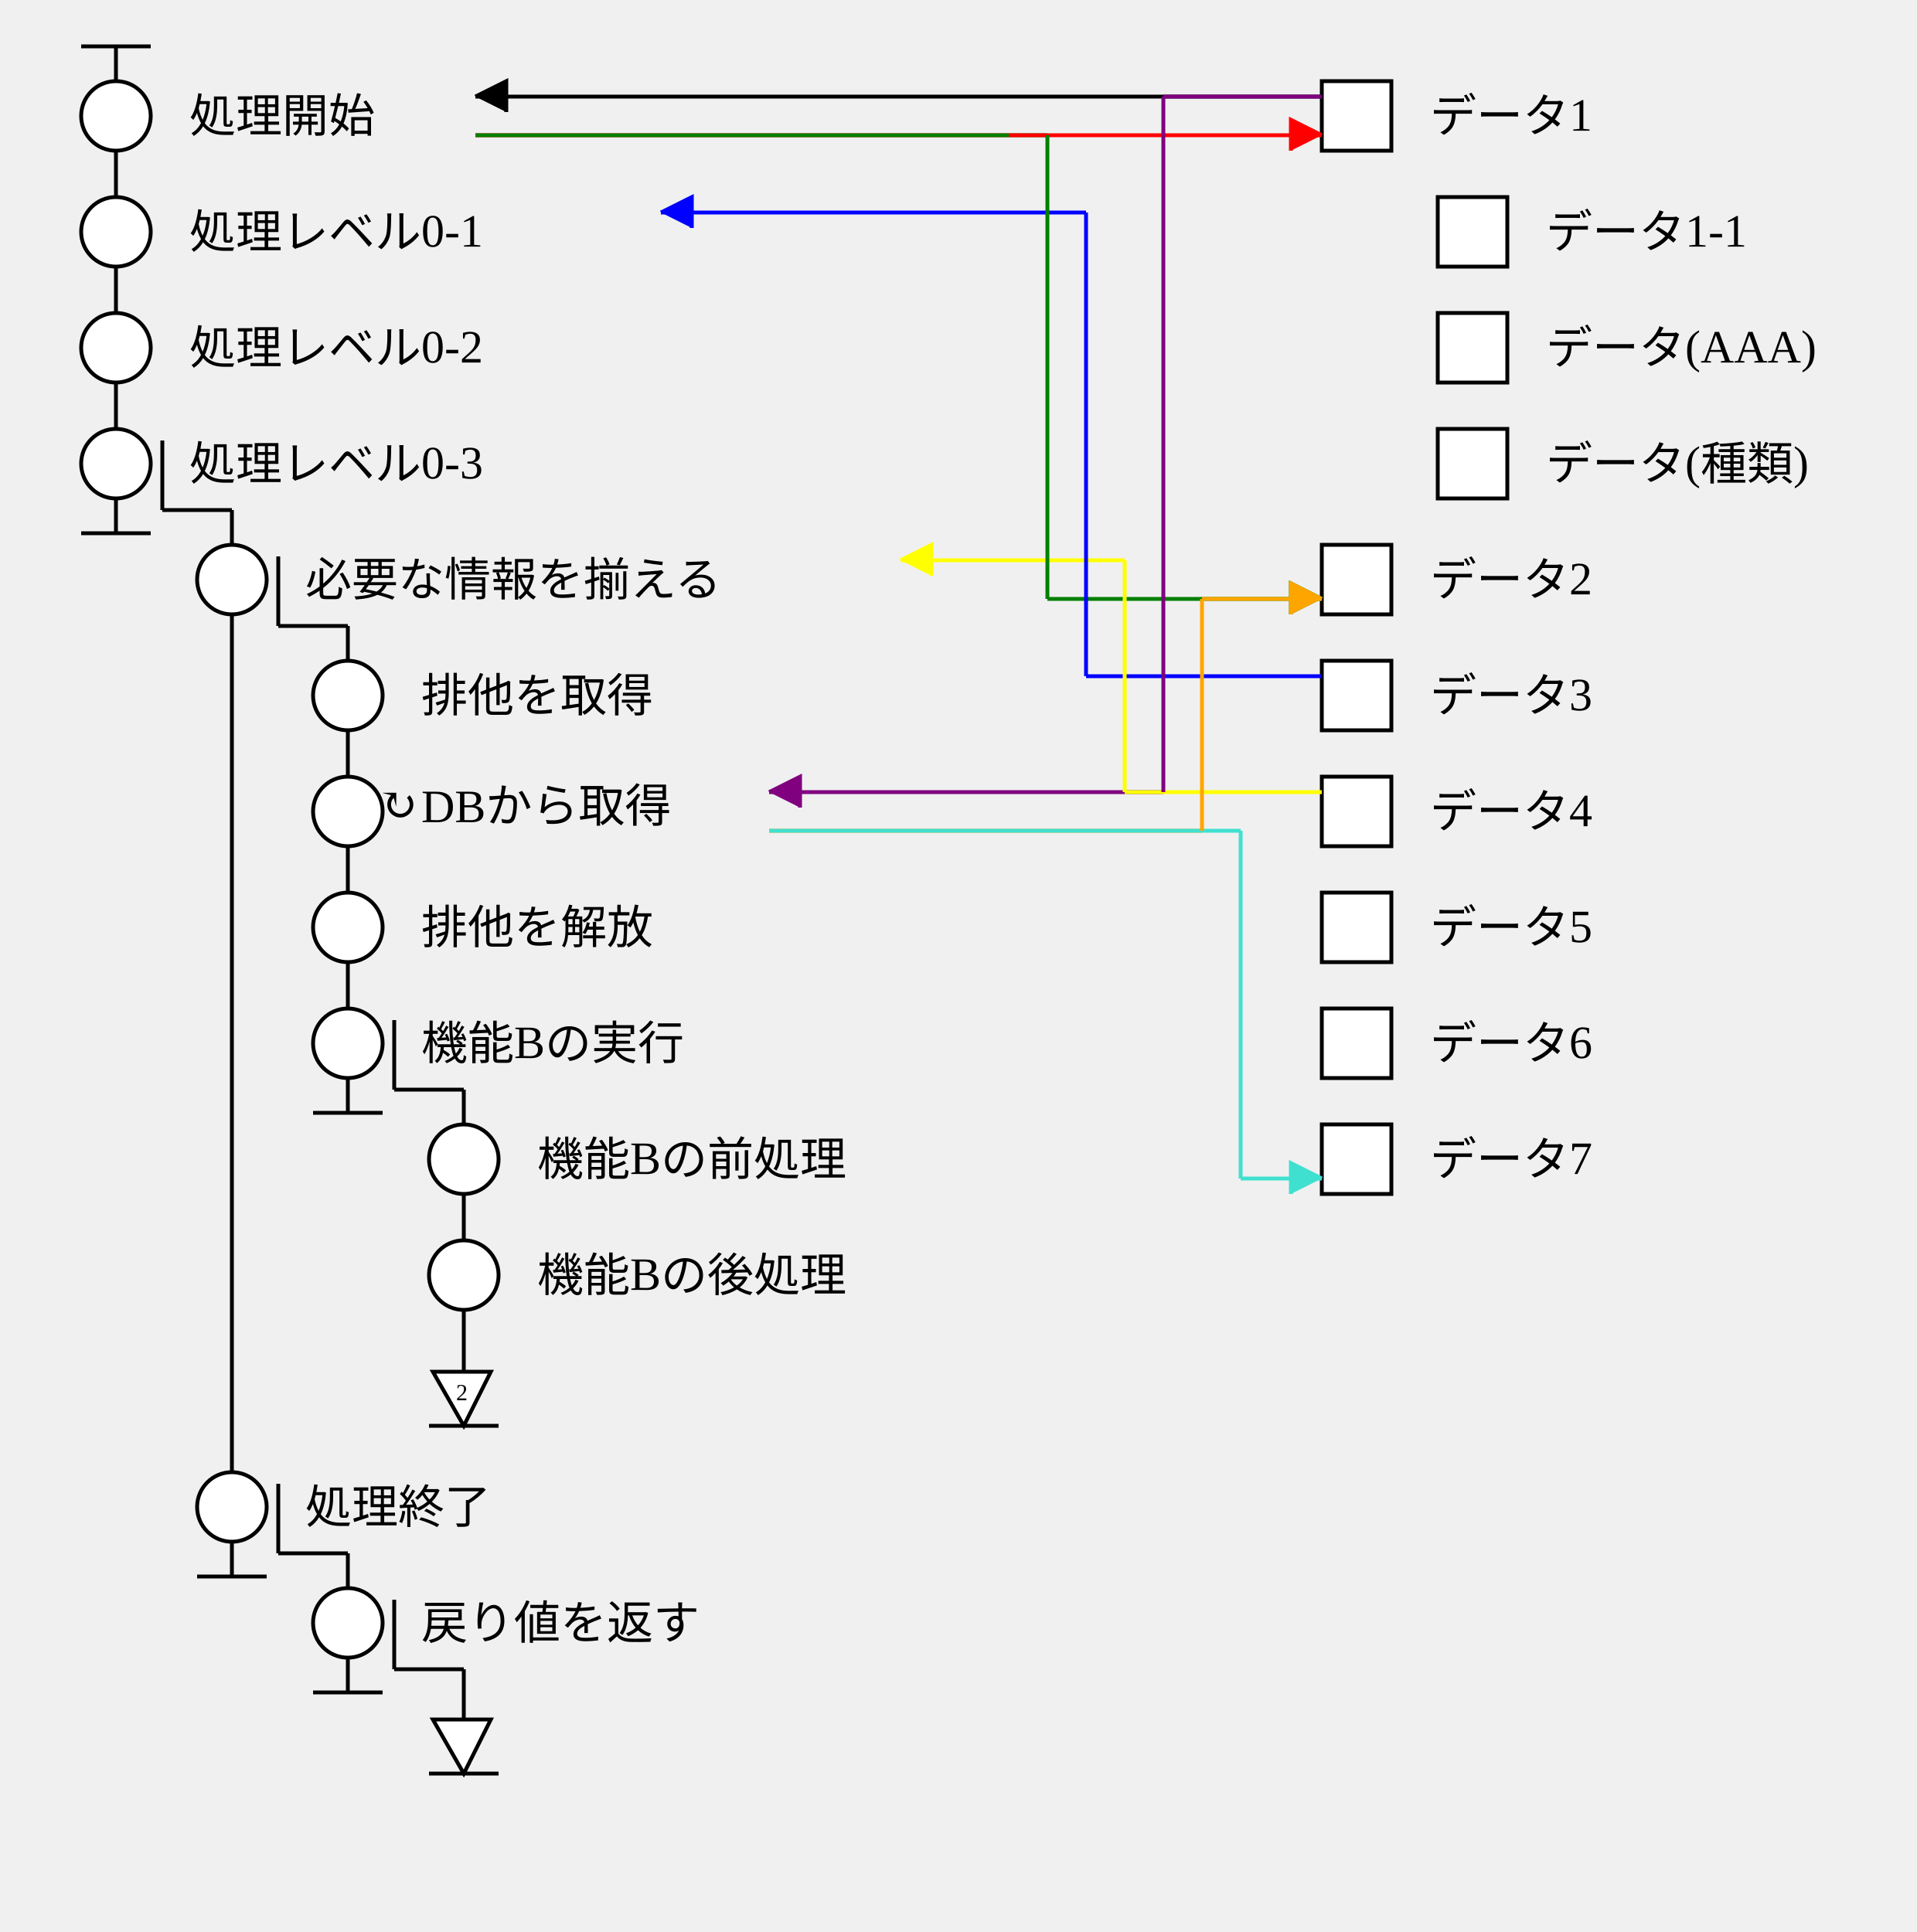
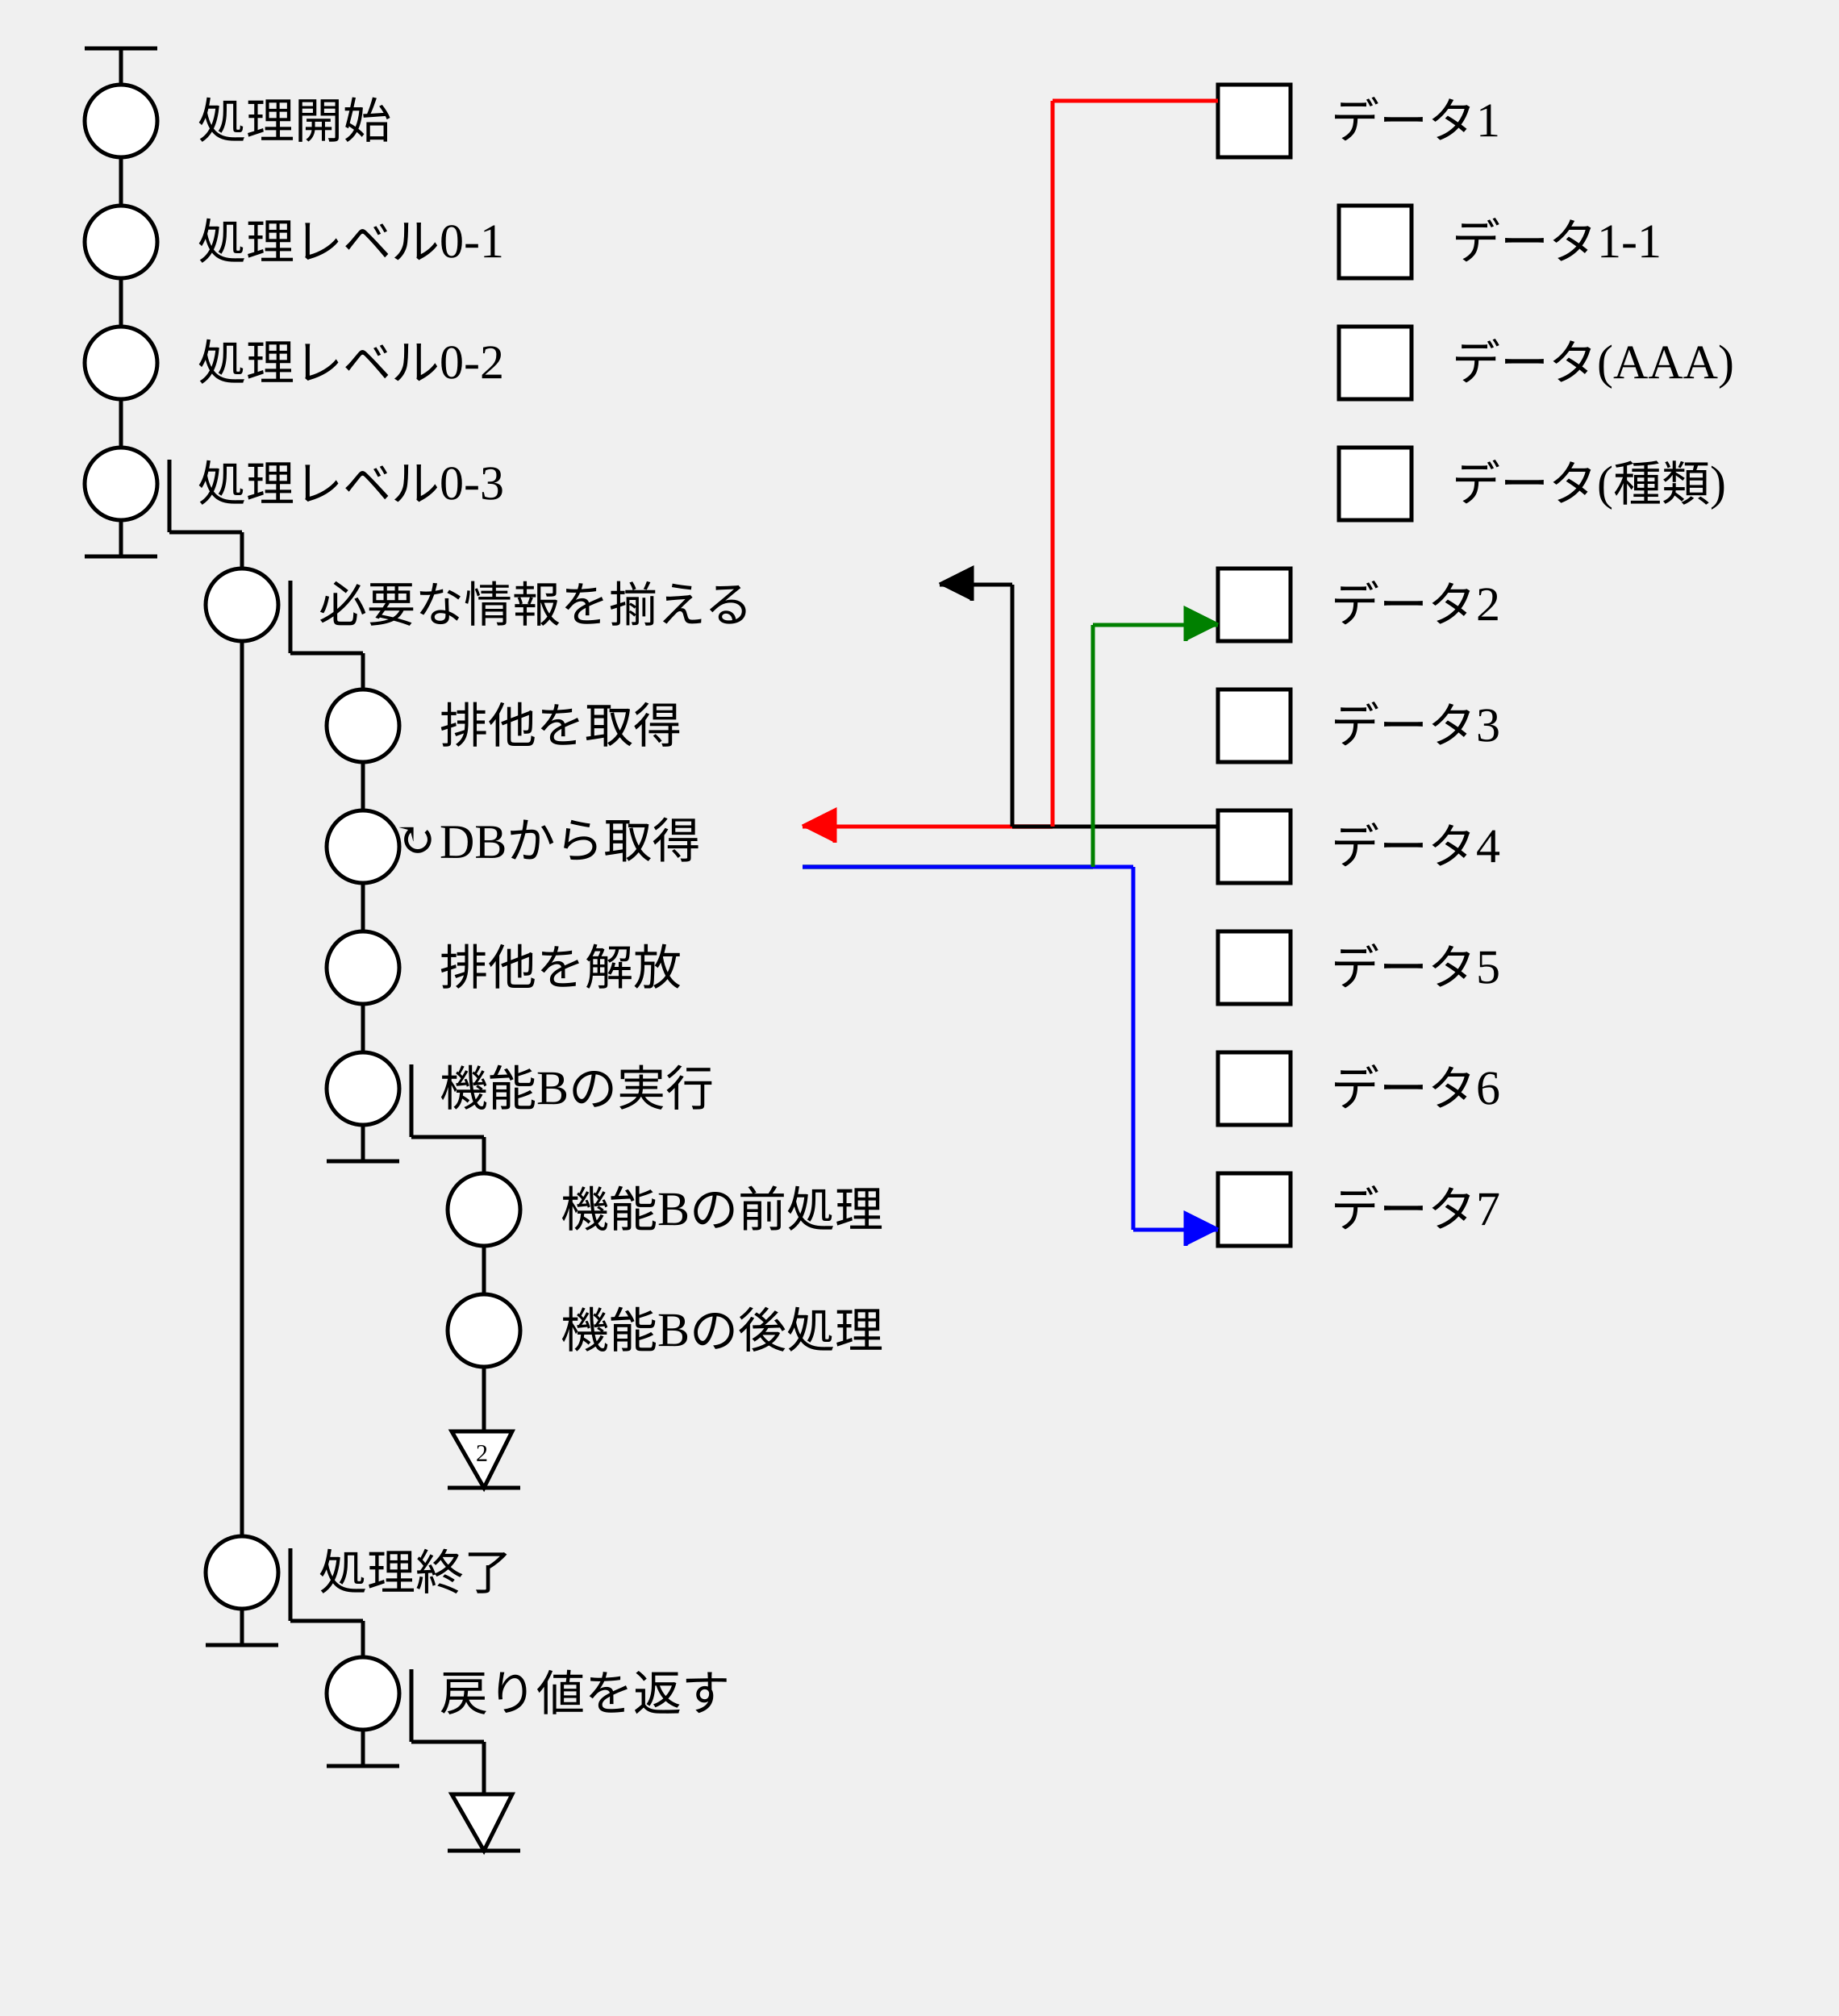
- <svg xmlns="http://www.w3.org/2000/svg" width="496" height="500" style="background-color: #808d81">
+ <svg xmlns="http://www.w3.org/2000/svg" width="456" height="500" style="background-color: #808d81">
  <circle cx="30" cy="30" r="9" fill="white" stroke="black" />
  <text x="49" y="30" text-anchor="left" dominant-baseline="middle" font-size="100%" rotate="0">処理開始</text>
  <line x1="30" y1="12" x2="30" y2="21" stroke="black" />
  <line x1="21" y1="12" x2="39" y2="12" stroke="black" />
  <circle cx="30" cy="60" r="9" fill="white" stroke="black" />
  <text x="49" y="60" text-anchor="left" dominant-baseline="middle" font-size="100%" rotate="0">処理レベル0-1</text>
  <line x1="30" y1="39" x2="30" y2="51" stroke="black" />
  <circle cx="30" cy="90" r="9" fill="white" stroke="black" />
  <text x="49" y="90" text-anchor="left" dominant-baseline="middle" font-size="100%" rotate="0">処理レベル0-2</text>
  <line x1="30" y1="69" x2="30" y2="81" stroke="black" />
  <circle cx="30" cy="120" r="9" fill="white" stroke="black" />
  <text x="49" y="120" text-anchor="left" dominant-baseline="middle" font-size="100%" rotate="0">処理レベル0-3</text>
  <line x1="30" y1="99" x2="30" y2="111" stroke="black" />
  <line x1="30" y1="129" x2="30" y2="138" stroke="black" />
  <line x1="21" y1="138" x2="39" y2="138" stroke="black" />
  <circle cx="60" cy="150" r="9" fill="white" stroke="black" />
  <text x="79" y="150" text-anchor="left" dominant-baseline="middle" font-size="100%" rotate="0">必要な情報を揃える</text>
  <line x1="60" y1="132" x2="60" y2="141" stroke="black" />
  <line x1="42" y1="132" x2="60" y2="132" stroke="black" />
  <line x1="42" y1="114" x2="42" y2="132" stroke="black" />
  <circle cx="90" cy="180" r="9" fill="white" stroke="black" />
  <text x="109" y="180" text-anchor="left" dominant-baseline="middle" font-size="100%" rotate="0">排他を取得</text>
  <line x1="90" y1="162" x2="90" y2="171" stroke="black" />
  <line x1="72" y1="162" x2="90" y2="162" stroke="black" />
  <line x1="72" y1="144" x2="72" y2="162" stroke="black" />
  <circle cx="90" cy="210" r="9" fill="white" stroke="black" />
  <text x="98" y="209" text-anchor="left" dominant-baseline="middle" font-size="100%" rotate="240">↻</text>
  <text x="109" y="210" text-anchor="left" dominant-baseline="middle" font-size="100%" rotate="0">DBから取得</text>
  <line x1="90" y1="189" x2="90" y2="201" stroke="black" />
  <circle cx="90" cy="240" r="9" fill="white" stroke="black" />
  <text x="109" y="240" text-anchor="left" dominant-baseline="middle" font-size="100%" rotate="0">排他を解放</text>
  <line x1="90" y1="219" x2="90" y2="231" stroke="black" />
  <circle cx="90" cy="270" r="9" fill="white" stroke="black" />
  <text x="109" y="270" text-anchor="left" dominant-baseline="middle" font-size="100%" rotate="0">機能Bの実行</text>
  <line x1="90" y1="249" x2="90" y2="261" stroke="black" />
  <line x1="90" y1="279" x2="90" y2="288" stroke="black" />
  <line x1="81" y1="288" x2="99" y2="288" stroke="black" />
  <circle cx="120" cy="300" r="9" fill="white" stroke="black" />
  <text x="139" y="300" text-anchor="left" dominant-baseline="middle" font-size="100%" rotate="0">機能Bの前処理</text>
  <line x1="120" y1="282" x2="120" y2="291" stroke="black" />
  <line x1="102" y1="282" x2="120" y2="282" stroke="black" />
  <line x1="102" y1="264" x2="102" y2="282" stroke="black" />
  <circle cx="120" cy="330" r="9" fill="white" stroke="black" />
  <text x="139" y="330" text-anchor="left" dominant-baseline="middle" font-size="100%" rotate="0">機能Bの後処理</text>
  <line x1="120" y1="309" x2="120" y2="321" stroke="black" />
  <line x1="120" y1="351" x2="120" y2="360" stroke="black" />
  <polygon points="120 369 112 355 127 355" fill="white" stroke="black" />
  <line x1="111" y1="369" x2="129" y2="369" stroke="black" />
  <text x="118" y="361" text-anchor="left" dominant-baseline="middle" font-size="50%" rotate="0">2</text>
  <line x1="120" y1="339" x2="120" y2="351" stroke="black" />
  <circle cx="60" cy="390" r="9" fill="white" stroke="black" />
  <text x="79" y="390" text-anchor="left" dominant-baseline="middle" font-size="100%" rotate="0">処理終了</text>
  <line x1="60" y1="159" x2="60" y2="381" stroke="black" />
  <line x1="60" y1="399" x2="60" y2="408" stroke="black" />
  <line x1="51" y1="408" x2="69" y2="408" stroke="black" />
  <circle cx="90" cy="420" r="9" fill="white" stroke="black" />
  <text x="109" y="420" text-anchor="left" dominant-baseline="middle" font-size="100%" rotate="0">戻り値を返す</text>
  <line x1="90" y1="429" x2="90" y2="438" stroke="black" />
  <line x1="81" y1="438" x2="99" y2="438" stroke="black" />
  <line x1="90" y1="402" x2="90" y2="411" stroke="black" />
  <line x1="72" y1="402" x2="90" y2="402" stroke="black" />
  <line x1="72" y1="384" x2="72" y2="402" stroke="black" />
  <line x1="120" y1="441" x2="120" y2="450" stroke="black" />
  <polygon points="120 459 112 445 127 445" fill="white" stroke="black" />
  <line x1="111" y1="459" x2="129" y2="459" stroke="black" />
  <line x1="120" y1="432" x2="120" y2="441" stroke="black" />
  <line x1="102" y1="432" x2="120" y2="432" stroke="black" />
  <line x1="102" y1="414" x2="102" y2="432" stroke="black" />
-   <line x1="123" y1="25" x2="251" y2="25" stroke="black" />
-   <path d="M 123 25 L 131 21 L 131 29" stroke="black" fill="black" />
-   <line x1="123" y1="35" x2="261" y2="35" stroke="red" />
-   <line x1="123" y1="35" x2="271" y2="35" stroke="green" />
-   <line x1="171" y1="55" x2="281" y2="55" stroke="blue" />
-   <path d="M 171 55 L 179 51 L 179 59" stroke="blue" fill="blue" />
-   <line x1="233" y1="145" x2="291" y2="145" stroke="yellow" />
-   <path d="M 233 145 L 241 141 L 241 149" stroke="yellow" fill="yellow" />
-   <line x1="199" y1="205" x2="301" y2="205" stroke="purple" />
-   <path d="M 199 205 L 207 201 L 207 209" stroke="purple" fill="purple" />
-   <line x1="199" y1="215" x2="311" y2="215" stroke="orange" />
-   <line x1="199" y1="215" x2="321" y2="215" stroke="turquoise" />
-   <rect x="342" y="21" width="18" height="18" fill="white" stroke="black" />
-   <text x="370" y="30" text-anchor="left" dominant-baseline="middle" font-size="100%" rotate="0">データ1</text>
-   <rect x="372" y="51" width="18" height="18" fill="white" stroke="black" />
-   <text x="400" y="60" text-anchor="left" dominant-baseline="middle" font-size="100%" rotate="0">データ1-1</text>
-   <rect x="372" y="81" width="18" height="18" fill="white" stroke="black" />
-   <text x="400" y="90" text-anchor="left" dominant-baseline="middle" font-size="100%" rotate="0">データ(AAA)</text>
-   <rect x="372" y="111" width="18" height="18" fill="white" stroke="black" />
-   <text x="400" y="120" text-anchor="left" dominant-baseline="middle" font-size="100%" rotate="0">データ(種類)</text>
-   <rect x="342" y="141" width="18" height="18" fill="white" stroke="black" />
-   <text x="370" y="150" text-anchor="left" dominant-baseline="middle" font-size="100%" rotate="0">データ2</text>
-   <rect x="342" y="171" width="18" height="18" fill="white" stroke="black" />
-   <text x="370" y="180" text-anchor="left" dominant-baseline="middle" font-size="100%" rotate="0">データ3</text>
-   <rect x="342" y="201" width="18" height="18" fill="white" stroke="black" />
-   <text x="370" y="210" text-anchor="left" dominant-baseline="middle" font-size="100%" rotate="0">データ4</text>
-   <rect x="342" y="231" width="18" height="18" fill="white" stroke="black" />
-   <text x="370" y="240" text-anchor="left" dominant-baseline="middle" font-size="100%" rotate="0">データ5</text>
-   <rect x="342" y="261" width="18" height="18" fill="white" stroke="black" />
-   <text x="370" y="270" text-anchor="left" dominant-baseline="middle" font-size="100%" rotate="0">データ6</text>
-   <rect x="342" y="291" width="18" height="18" fill="white" stroke="black" />
-   <text x="370" y="300" text-anchor="left" dominant-baseline="middle" font-size="100%" rotate="0">データ7</text>
-   <line x1="251" y1="25" x2="342" y2="25" stroke="black" />
-   <line x1="261" y1="35" x2="342" y2="35" stroke="red" />
-   <path d="M 342 35 L 334 31 L 334 39" stroke="red" fill="red" />
-   <line x1="301" y1="25" x2="342" y2="25" stroke="purple" />
-   <line x1="271" y1="155" x2="342" y2="155" stroke="green" />
-   <path d="M 342 155 L 334 151 L 334 159" stroke="green" fill="green" />
-   <line x1="311" y1="155" x2="342" y2="155" stroke="orange" />
-   <path d="M 342 155 L 334 151 L 334 159" stroke="orange" fill="orange" />
-   <line x1="281" y1="175" x2="342" y2="175" stroke="blue" />
-   <line x1="291" y1="205" x2="342" y2="205" stroke="yellow" />
-   <line x1="321" y1="305" x2="342" y2="305" stroke="turquoise" />
-   <path d="M 342 305 L 334 301 L 334 309" stroke="turquoise" fill="turquoise" />
-   <line x1="251" y1="25" x2="251" y2="25" stroke="black" />
-   <line x1="261" y1="35" x2="261" y2="35" stroke="red" />
-   <line x1="271" y1="35" x2="271" y2="155" stroke="green" />
-   <line x1="281" y1="55" x2="281" y2="175" stroke="blue" />
-   <line x1="291" y1="145" x2="291" y2="205" stroke="yellow" />
-   <line x1="301" y1="25" x2="301" y2="205" stroke="purple" />
-   <line x1="311" y1="155" x2="311" y2="215" stroke="orange" />
-   <line x1="321" y1="215" x2="321" y2="305" stroke="turquoise" />
+   <line x1="233" y1="145" x2="251" y2="145" stroke="black" />
+   <path d="M 233 145 L 241 141 L 241 149" stroke="black" fill="black" />
+   <line x1="199" y1="205" x2="261" y2="205" stroke="red" />
+   <path d="M 199 205 L 207 201 L 207 209" stroke="red" fill="red" />
+   <line x1="199" y1="215" x2="271" y2="215" stroke="green" />
+   <line x1="199" y1="215" x2="281" y2="215" stroke="blue" />
+   <rect x="302" y="21" width="18" height="18" fill="white" stroke="black" />
+   <text x="330" y="30" text-anchor="left" dominant-baseline="middle" font-size="100%" rotate="0">データ1</text>
+   <rect x="332" y="51" width="18" height="18" fill="white" stroke="black" />
+   <text x="360" y="60" text-anchor="left" dominant-baseline="middle" font-size="100%" rotate="0">データ1-1</text>
+   <rect x="332" y="81" width="18" height="18" fill="white" stroke="black" />
+   <text x="360" y="90" text-anchor="left" dominant-baseline="middle" font-size="100%" rotate="0">データ(AAA)</text>
+   <rect x="332" y="111" width="18" height="18" fill="white" stroke="black" />
+   <text x="360" y="120" text-anchor="left" dominant-baseline="middle" font-size="100%" rotate="0">データ(種類)</text>
+   <rect x="302" y="141" width="18" height="18" fill="white" stroke="black" />
+   <text x="330" y="150" text-anchor="left" dominant-baseline="middle" font-size="100%" rotate="0">データ2</text>
+   <rect x="302" y="171" width="18" height="18" fill="white" stroke="black" />
+   <text x="330" y="180" text-anchor="left" dominant-baseline="middle" font-size="100%" rotate="0">データ3</text>
+   <rect x="302" y="201" width="18" height="18" fill="white" stroke="black" />
+   <text x="330" y="210" text-anchor="left" dominant-baseline="middle" font-size="100%" rotate="0">データ4</text>
+   <rect x="302" y="231" width="18" height="18" fill="white" stroke="black" />
+   <text x="330" y="240" text-anchor="left" dominant-baseline="middle" font-size="100%" rotate="0">データ5</text>
+   <rect x="302" y="261" width="18" height="18" fill="white" stroke="black" />
+   <text x="330" y="270" text-anchor="left" dominant-baseline="middle" font-size="100%" rotate="0">データ6</text>
+   <rect x="302" y="291" width="18" height="18" fill="white" stroke="black" />
+   <text x="330" y="300" text-anchor="left" dominant-baseline="middle" font-size="100%" rotate="0">データ7</text>
+   <line x1="261" y1="25" x2="302" y2="25" stroke="red" />
+   <line x1="271" y1="155" x2="302" y2="155" stroke="green" />
+   <path d="M 302 155 L 294 151 L 294 159" stroke="green" fill="green" />
+   <line x1="251" y1="205" x2="302" y2="205" stroke="black" />
+   <line x1="281" y1="305" x2="302" y2="305" stroke="blue" />
+   <path d="M 302 305 L 294 301 L 294 309" stroke="blue" fill="blue" />
+   <line x1="251" y1="145" x2="251" y2="205" stroke="black" />
+   <line x1="261" y1="25" x2="261" y2="205" stroke="red" />
+   <line x1="271" y1="155" x2="271" y2="215" stroke="green" />
+   <line x1="281" y1="215" x2="281" y2="305" stroke="blue" />
</svg>
